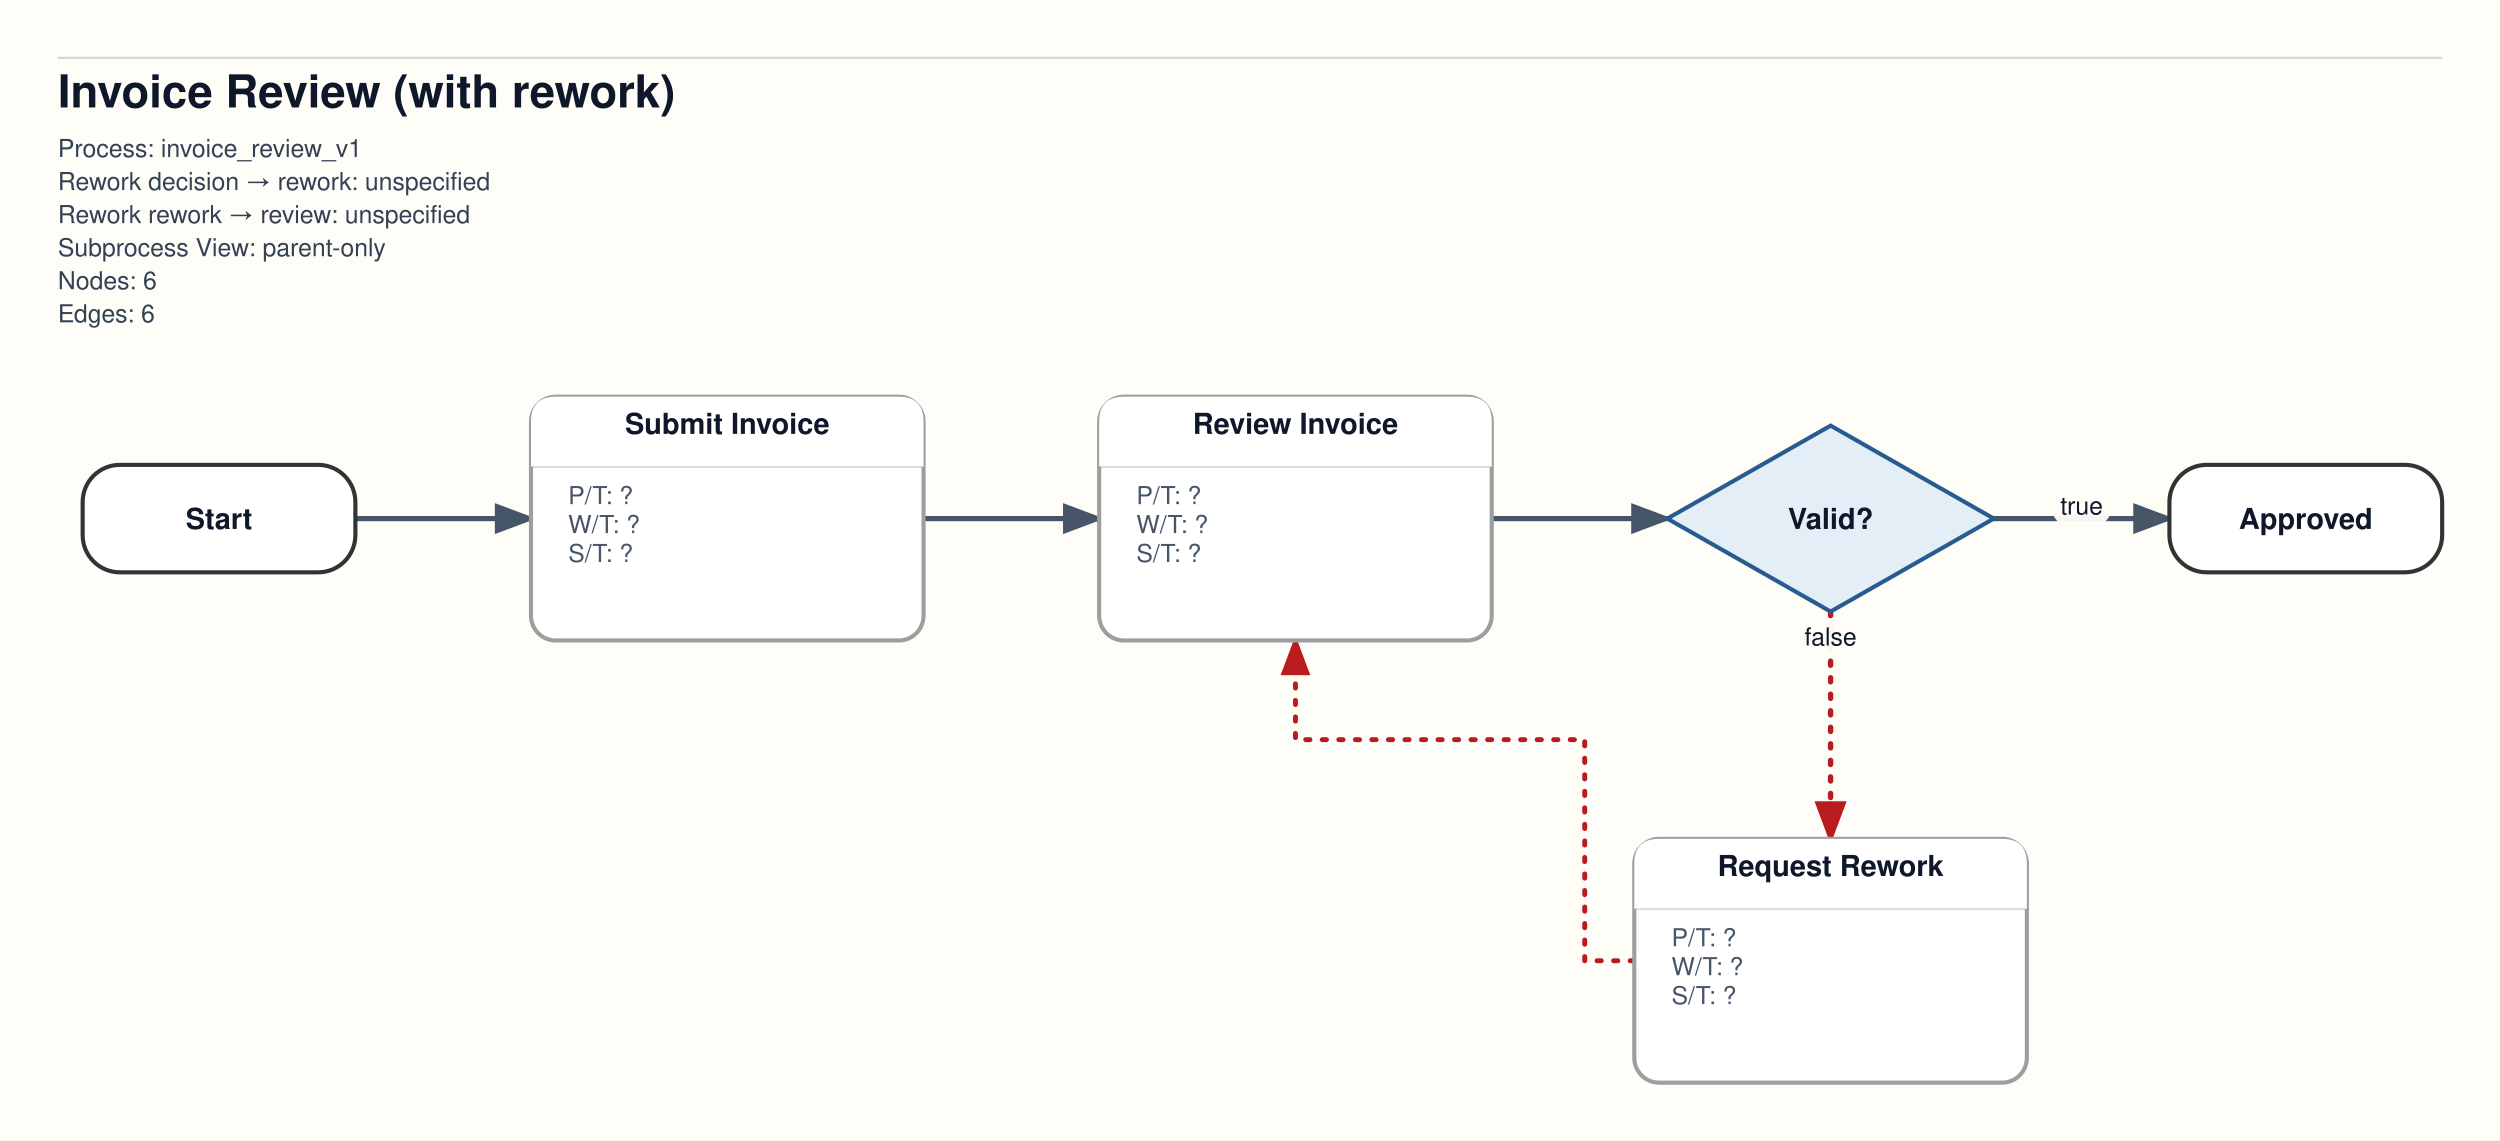
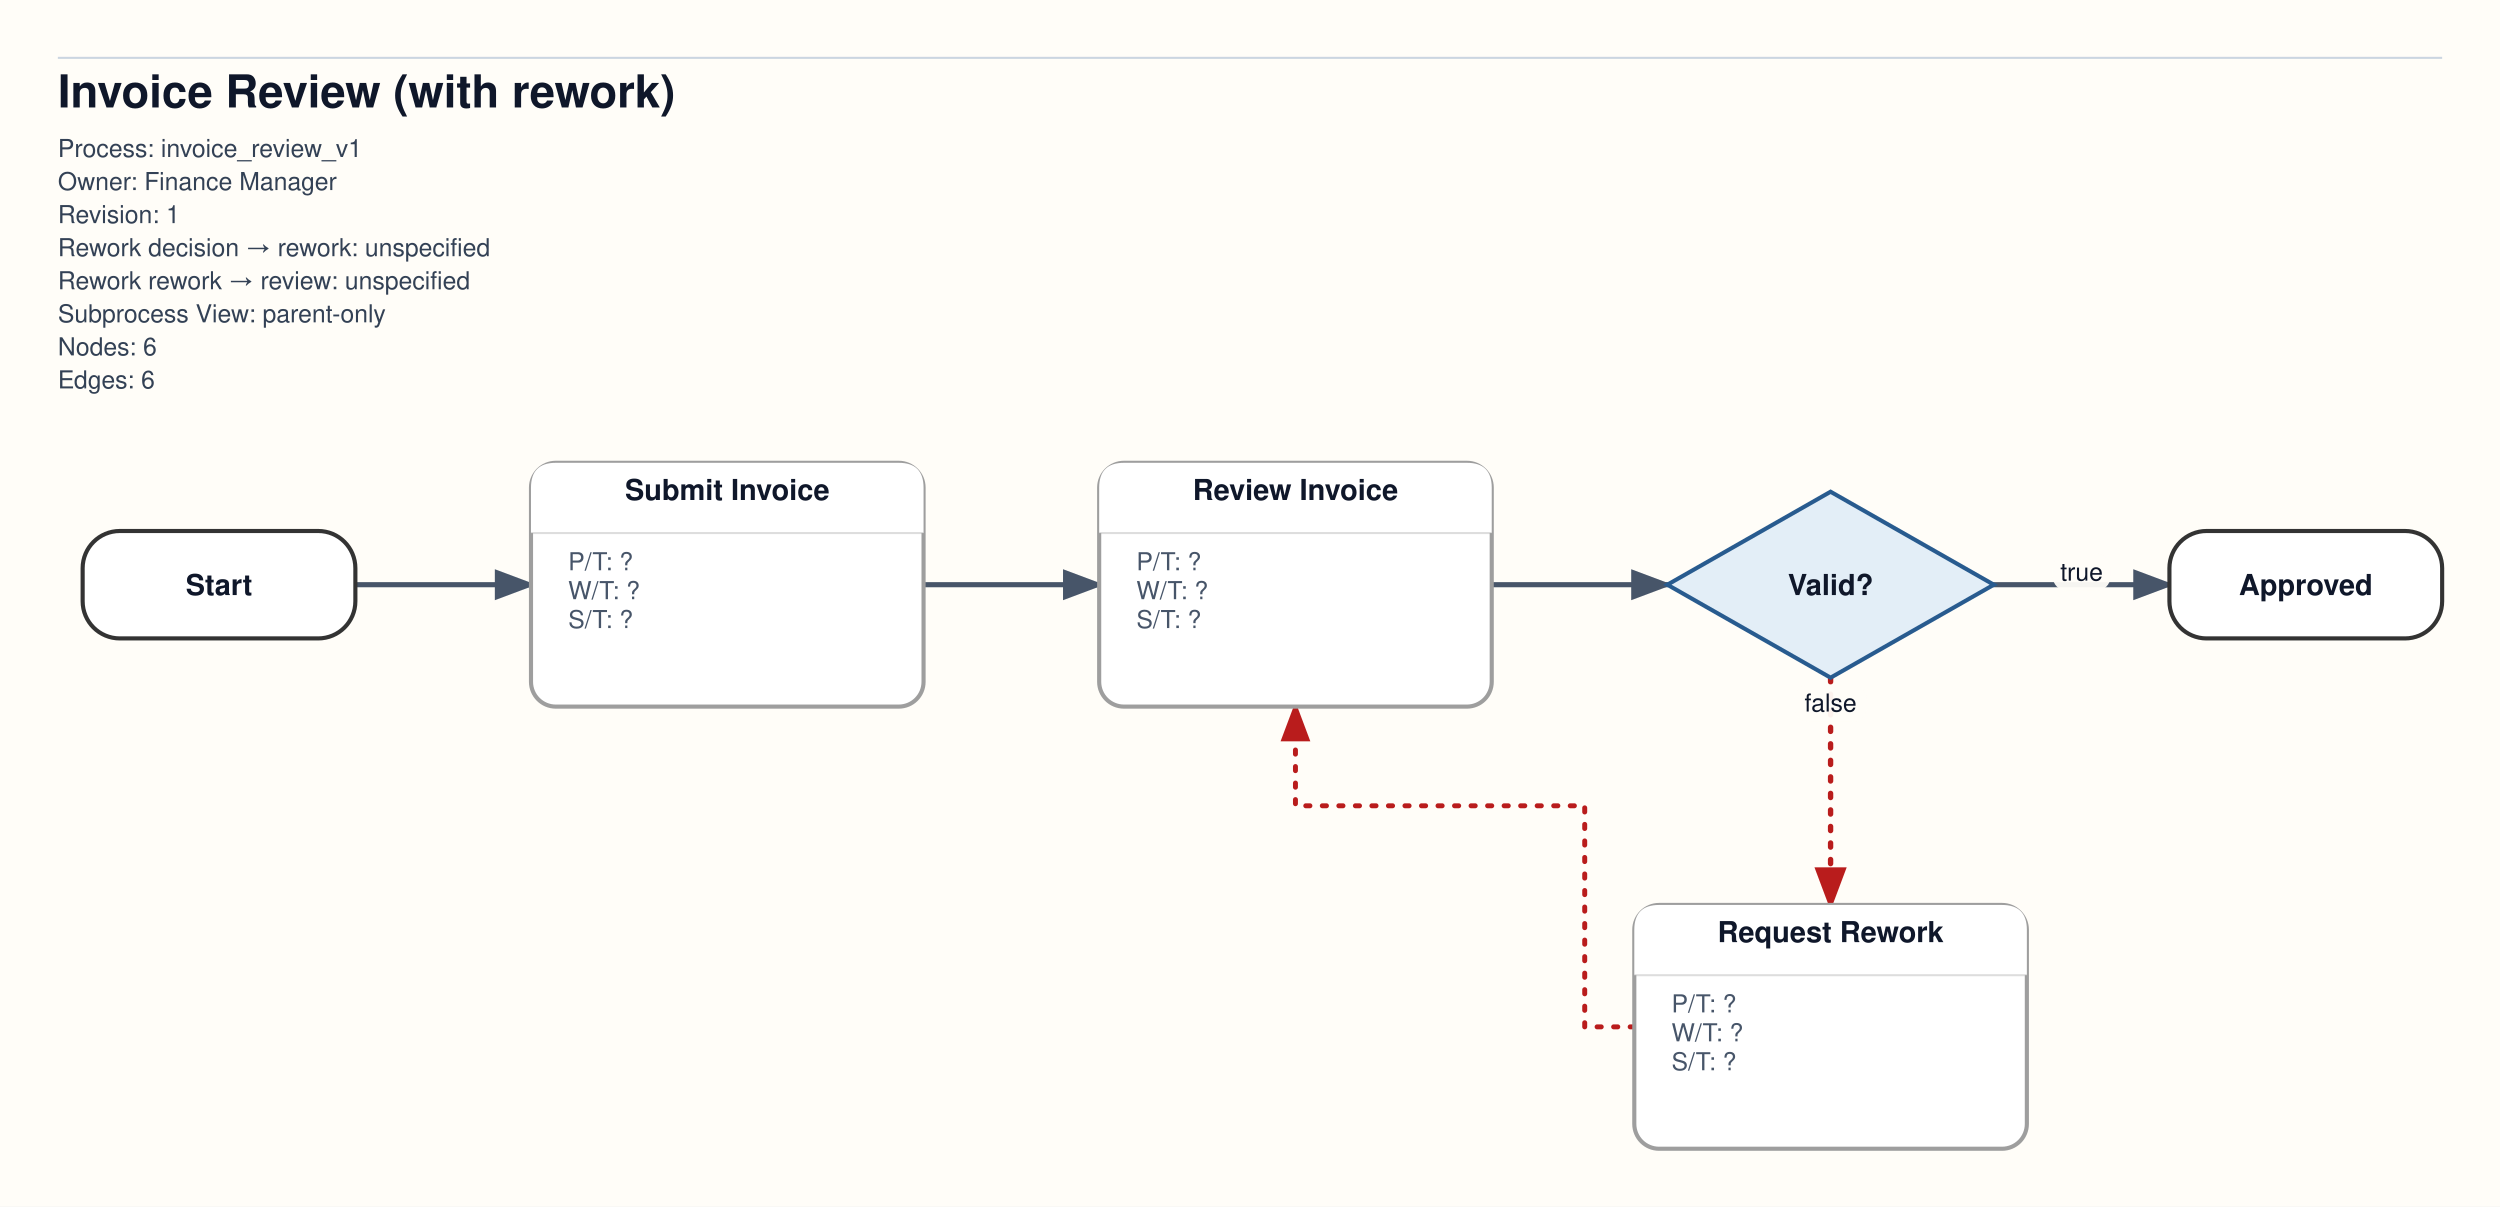
- <svg xmlns="http://www.w3.org/2000/svg" width="1210" height="552" viewBox="0 0 1210 552" data-flo-artifact-kind="svg" data-flo-backend="svg" data-flo-diagram="sppm" data-flo-layout-engine="elk" role="img" aria-labelledby="flo-svg-title flo-svg-description" data-sppm-publication-page-id="main-p1">
+ <svg xmlns="http://www.w3.org/2000/svg" width="1210" height="584" viewBox="0 0 1210 584" data-flo-artifact-kind="svg" data-flo-backend="svg" data-flo-diagram="sppm" data-flo-layout-engine="elk" role="img" aria-labelledby="flo-svg-title flo-svg-description" data-sppm-publication-page-id="main-p1">
  <defs>
    <marker id="flo-sppm-arrow" markerWidth="8" markerHeight="6" refX="7" refY="3" orient="auto" markerUnits="strokeWidth">
      <path d="M0,0 L8,3 L0,6 z" fill="#475569" />
    </marker>
    <marker id="flo-sppm-rework-arrow" markerWidth="8" markerHeight="6" refX="7" refY="3" orient="auto" markerUnits="strokeWidth">
      <path d="M0,0 L8,3 L0,6 z" fill="#b91c1c" />
    </marker>
  </defs>
  <rect width="100%" height="100%" fill="#fffdf8" />
  <g data-sppm-publication-band="header">
    <line x1="28.0" y1="28.0" x2="1182.0" y2="28.0" stroke="#cbd5e1" stroke-width="1" />
    <text x="28.0" y="52.0" font-family="Helvetica" font-size="22" font-weight="700" fill="#0f172a">Invoice Review (with rework)</text>
    <text x="28.0" y="76.0" font-family="Helvetica" font-size="12" fill="#334155">Process: invoice_review_v1</text>
-     <text x="28.0" y="92.0" font-family="Helvetica" font-size="12" fill="#334155">Rework decision → rework: unspecified</text>
-     <text x="28.0" y="108.0" font-family="Helvetica" font-size="12" fill="#334155">Rework rework → review: unspecified</text>
-     <text x="28.0" y="124.0" font-family="Helvetica" font-size="12" fill="#334155">Subprocess View: parent-only</text>
-     <text x="28.0" y="140.0" font-family="Helvetica" font-size="12" fill="#334155">Nodes: 6</text>
-     <text x="28.0" y="156.0" font-family="Helvetica" font-size="12" fill="#334155">Edges: 6</text>
+     <text x="28.0" y="92.0" font-family="Helvetica" font-size="12" fill="#334155">Owner: Finance Manager</text>
+     <text x="28.0" y="108.0" font-family="Helvetica" font-size="12" fill="#334155">Revision: 1</text>
+     <text x="28.0" y="124.0" font-family="Helvetica" font-size="12" fill="#334155">Rework decision → rework: unspecified</text>
+     <text x="28.0" y="140.0" font-family="Helvetica" font-size="12" fill="#334155">Rework rework → review: unspecified</text>
+     <text x="28.0" y="156.0" font-family="Helvetica" font-size="12" fill="#334155">Subprocess View: parent-only</text>
+     <text x="28.0" y="172.0" font-family="Helvetica" font-size="12" fill="#334155">Nodes: 6</text>
+     <text x="28.0" y="188.0" font-family="Helvetica" font-size="12" fill="#334155">Edges: 6</text>
  </g>
-   <g transform="translate(28.0,180.0)">
+   <g transform="translate(28.0,212.0)">
    <g data-edge-source="decision" data-edge-target="approve" data-edge-kind="direct">
      <polyline points="937.0,71.0 1022.0,71.0" fill="none" stroke="#475569" stroke-width="2.5" stroke-linecap="round" stroke-linejoin="round" marker-end="url(#flo-sppm-arrow)" />
      <rect x="965.5" y="56.0" width="28.0" height="18.0" rx="7" fill="#fffdf8" fill-opacity="0.95" />
      <text x="979.5" y="69.0" text-anchor="middle" font-family="Helvetica" font-size="12" fill="#0f172a">true</text>
    </g>
    <g data-edge-source="decision" data-edge-target="rework" data-edge-kind="rework" data-edge-rework-variant="branch">
      <polyline points="858.0,116.0 858.0,226.0" fill="none" stroke="#b91c1c" stroke-width="2.6" stroke-linecap="round" stroke-linejoin="round" marker-end="url(#flo-sppm-rework-arrow)" stroke-dasharray="2 6" />
      <rect x="840.5" y="119.4" width="35.0" height="18.0" rx="7" fill="#fffdf8" fill-opacity="0.95" />
      <text x="858.0" y="132.4" text-anchor="middle" font-family="Helvetica" font-size="12" fill="#0f172a">false</text>
    </g>
    <g data-edge-source="review" data-edge-target="decision" data-edge-kind="direct">
      <polyline points="694.0,71.0 779.0,71.0" fill="none" stroke="#475569" stroke-width="2.5" stroke-linecap="round" stroke-linejoin="round" marker-end="url(#flo-sppm-arrow)" />
    </g>
    <g data-edge-source="rework" data-edge-target="review" data-edge-kind="rework" data-edge-rework-variant="return">
      <polyline points="763.0,285.0 739.0,285.0 739.0,178.0 599.0,178.0 599.0,130.0" fill="none" stroke="#b91c1c" stroke-width="2.4" stroke-linecap="round" stroke-linejoin="round" marker-end="url(#flo-sppm-rework-arrow)" stroke-dasharray="2 6" />
    </g>
    <g data-edge-source="start" data-edge-target="submit" data-edge-kind="direct">
      <polyline points="144.0,71.0 229.0,71.0" fill="none" stroke="#475569" stroke-width="2.5" stroke-linecap="round" stroke-linejoin="round" marker-end="url(#flo-sppm-arrow)" />
    </g>
    <g data-edge-source="submit" data-edge-target="review" data-edge-kind="direct">
      <polyline points="419.0,71.0 504.0,71.0" fill="none" stroke="#475569" stroke-width="2.5" stroke-linecap="round" stroke-linejoin="round" marker-end="url(#flo-sppm-arrow)" />
    </g>
    <g data-node-id="start" data-node-kind="start">
      <rect x="12.0" y="45.0" width="132.0" height="52.0" rx="18" fill="#FFFFFF" stroke="#333333" stroke-width="2" />
      <text x="78.0" y="76.0" text-anchor="middle" font-family="Helvetica" font-size="14" font-weight="600" fill="#0f172a">Start</text>
    </g>
    <g data-node-id="submit" data-node-kind="task">
      <rect x="229.0" y="12.0" width="190.0" height="118.0" rx="12" fill="white" stroke="#9E9E9E" stroke-width="2" />
      <path data-node-header="top-rounded" d="M 241.0 12.0 L 407.0 12.0 Q 419.0 12.0 419.0 24.0 L 419.0 46.0 L 229.0 46.0 L 229.0 24.0 Q 229.0 12.0 241.0 12.0 Z" fill="#FFFFFF" stroke="none" />
      <line x1="229.0" y1="46.0" x2="419.0" y2="46.0" stroke="#9E9E9E" stroke-width="1" opacity="0.35" />
      <text x="324.0" y="30.0" text-anchor="middle" font-family="Helvetica" font-size="14" font-weight="600" fill="#0f172a">Submit Invoice</text>
      <text x="247.0" y="64.0" text-anchor="start" font-family="Helvetica" font-size="12" font-weight="400" fill="#475569">P/T: ?</text>
      <text x="247.0" y="78.0" text-anchor="start" font-family="Helvetica" font-size="12" font-weight="400" fill="#475569">W/T: ?</text>
      <text x="247.0" y="92.0" text-anchor="start" font-family="Helvetica" font-size="12" font-weight="400" fill="#475569">S/T: ?</text>
    </g>
    <g data-node-id="review" data-node-kind="task">
      <rect x="504.0" y="12.0" width="190.0" height="118.0" rx="12" fill="white" stroke="#9E9E9E" stroke-width="2" />
      <path data-node-header="top-rounded" d="M 516.0 12.0 L 682.0 12.0 Q 694.0 12.0 694.0 24.0 L 694.0 46.0 L 504.0 46.0 L 504.0 24.0 Q 504.0 12.0 516.0 12.0 Z" fill="#FFFFFF" stroke="none" />
      <line x1="504.0" y1="46.0" x2="694.0" y2="46.0" stroke="#9E9E9E" stroke-width="1" opacity="0.35" />
      <text x="599.0" y="30.0" text-anchor="middle" font-family="Helvetica" font-size="14" font-weight="600" fill="#0f172a">Review Invoice</text>
      <text x="522.0" y="64.0" text-anchor="start" font-family="Helvetica" font-size="12" font-weight="400" fill="#475569">P/T: ?</text>
      <text x="522.0" y="78.0" text-anchor="start" font-family="Helvetica" font-size="12" font-weight="400" fill="#475569">W/T: ?</text>
      <text x="522.0" y="92.0" text-anchor="start" font-family="Helvetica" font-size="12" font-weight="400" fill="#475569">S/T: ?</text>
    </g>
    <g data-node-id="decision" data-node-kind="decision">
      <polygon points="858.0,26.0 937.0,71.0 858.0,116.0 779.0,71.0" fill="#E3EEF7" stroke="#285B8F" stroke-width="2" />
      <text x="858.0" y="76.0" text-anchor="middle" font-family="Helvetica" font-size="14" font-weight="600" fill="#0f172a">Valid?</text>
    </g>
    <g data-node-id="rework" data-node-kind="task">
      <rect x="763.0" y="226.0" width="190.0" height="118.0" rx="12" fill="white" stroke="#9E9E9E" stroke-width="2" />
      <path data-node-header="top-rounded" d="M 775.0 226.0 L 941.0 226.0 Q 953.0 226.0 953.0 238.0 L 953.0 260.0 L 763.0 260.0 L 763.0 238.0 Q 763.0 226.0 775.0 226.0 Z" fill="#FFFFFF" stroke="none" />
      <line x1="763.0" y1="260.0" x2="953.0" y2="260.0" stroke="#9E9E9E" stroke-width="1" opacity="0.35" />
      <text x="858.0" y="244.0" text-anchor="middle" font-family="Helvetica" font-size="14" font-weight="600" fill="#0f172a">Request Rework</text>
      <text x="781.0" y="278.0" text-anchor="start" font-family="Helvetica" font-size="12" font-weight="400" fill="#475569">P/T: ?</text>
      <text x="781.0" y="292.0" text-anchor="start" font-family="Helvetica" font-size="12" font-weight="400" fill="#475569">W/T: ?</text>
      <text x="781.0" y="306.0" text-anchor="start" font-family="Helvetica" font-size="12" font-weight="400" fill="#475569">S/T: ?</text>
    </g>
    <g data-node-id="approve" data-node-kind="end">
      <rect x="1022.0" y="45.0" width="132.0" height="52.0" rx="18" fill="#FFFFFF" stroke="#333333" stroke-width="2" />
      <text x="1088.0" y="76.0" text-anchor="middle" font-family="Helvetica" font-size="14" font-weight="600" fill="#0f172a">Approved</text>
    </g>
  </g>
</svg>
